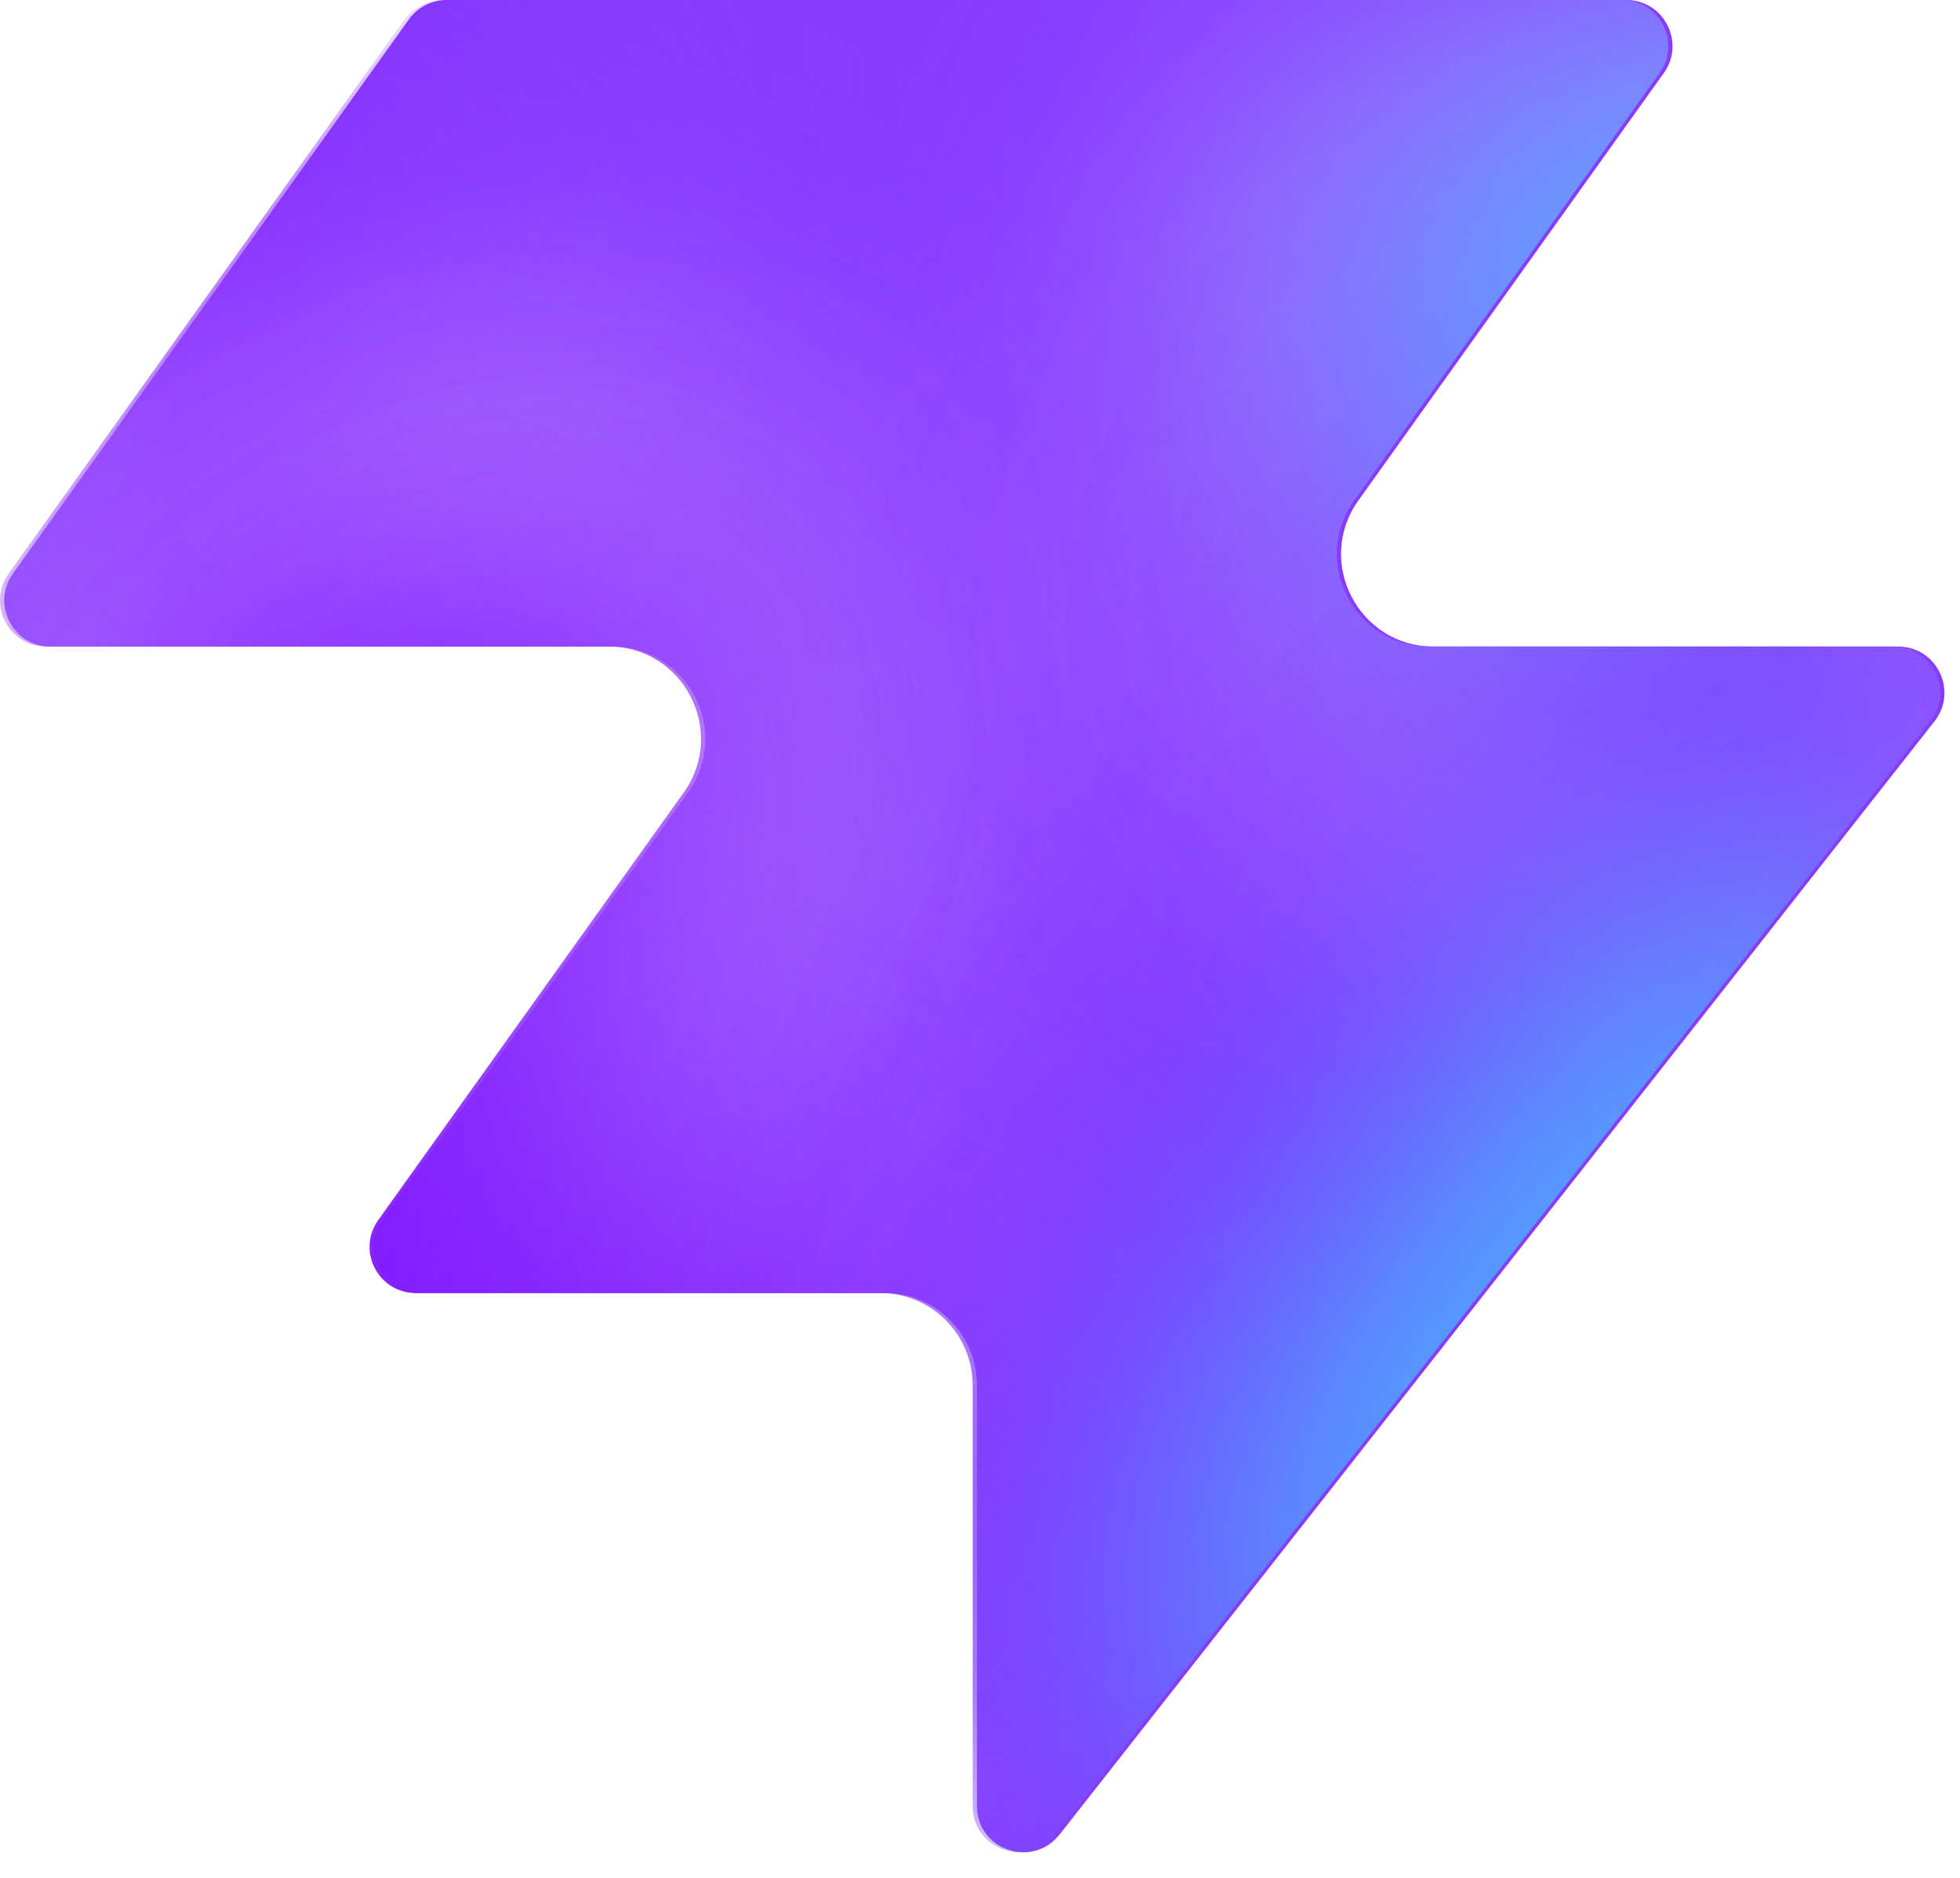
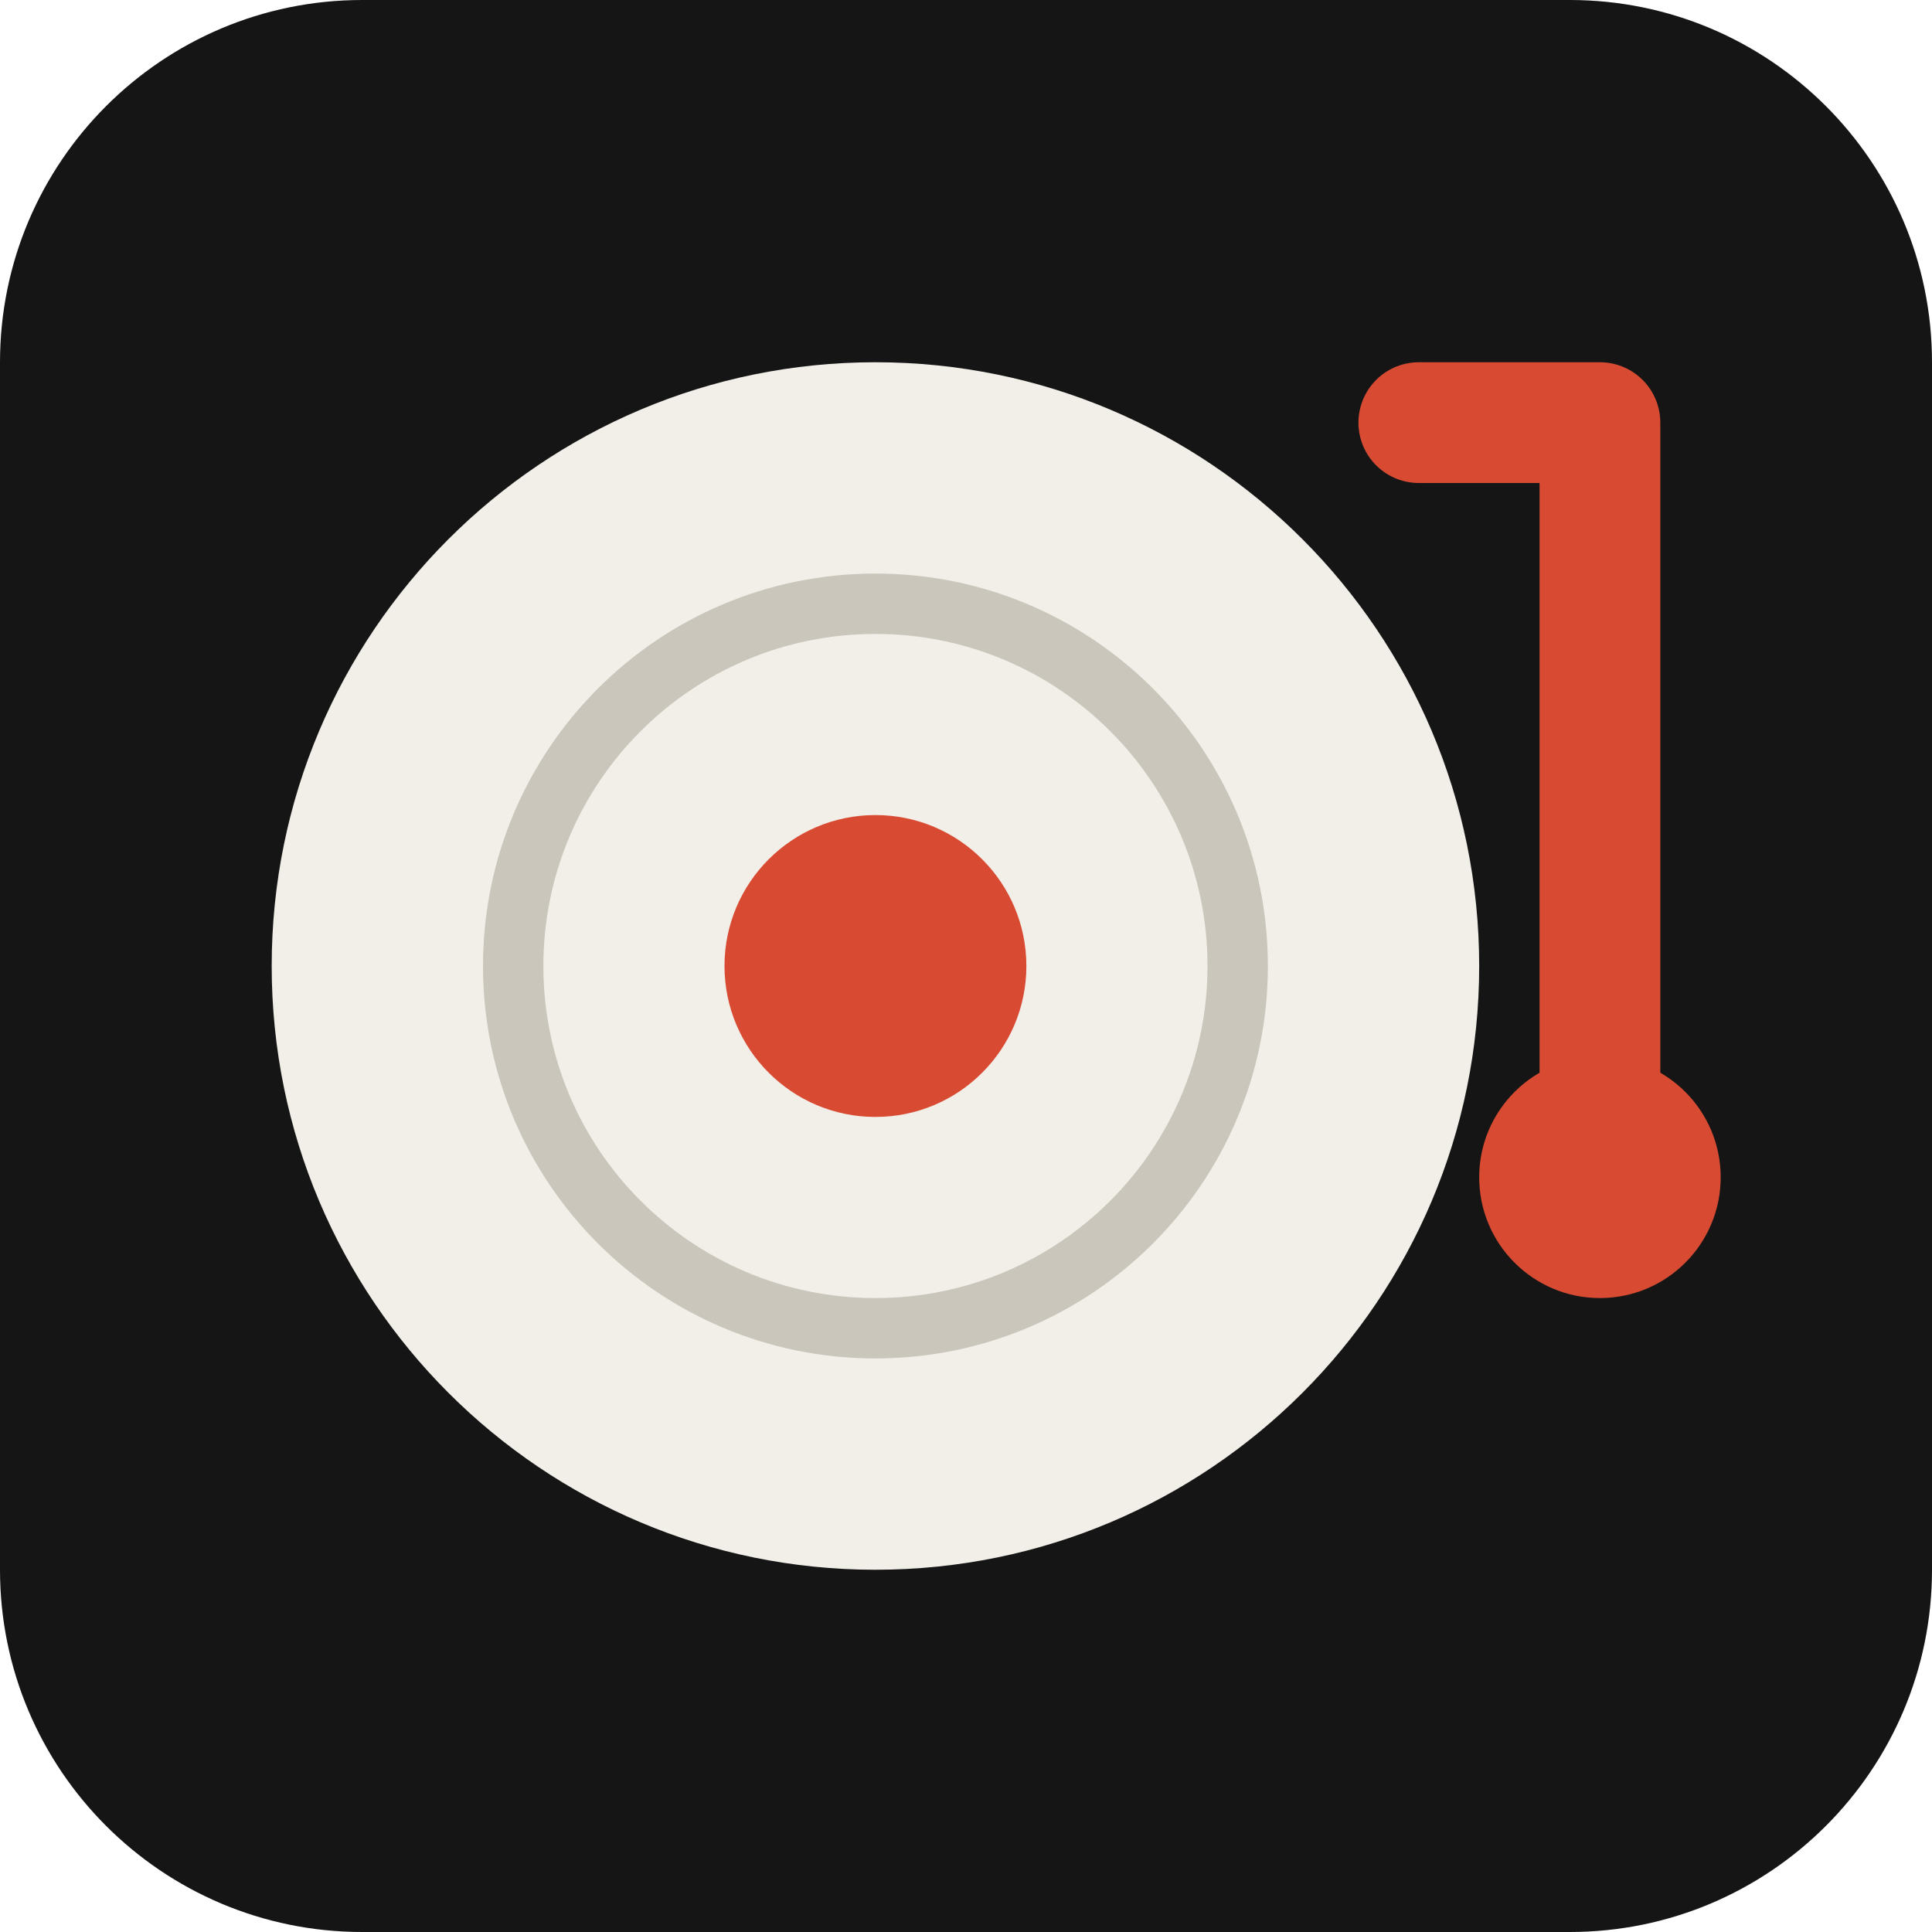
- <svg xmlns="http://www.w3.org/2000/svg" width="48" height="46" fill="none" viewBox="0 0 48 46">
-   <path fill="#863bff" d="M25.946 44.938c-.664.845-2.021.375-2.021-.698V33.937a2.26 2.26 0 0 0-2.262-2.262H10.287c-.92 0-1.456-1.04-.92-1.788l7.48-10.471c1.07-1.497 0-3.578-1.842-3.578H1.237c-.92 0-1.456-1.04-.92-1.788L10.013.474c.214-.297.556-.474.92-.474h28.894c.92 0 1.456 1.04.92 1.788l-7.48 10.471c-1.07 1.498 0 3.579 1.842 3.579h11.377c.943 0 1.473 1.088.89 1.83L25.947 44.94z" style="fill:#863bff;fill:color(display-p3 .525 .23 1);fill-opacity:1" />
-   <mask id="a" width="48" height="46" x="0" y="0" maskUnits="userSpaceOnUse" style="mask-type:alpha">
-     <path fill="#000" d="M25.842 44.938c-.664.844-2.021.375-2.021-.698V33.937a2.26 2.26 0 0 0-2.262-2.262H10.183c-.92 0-1.456-1.04-.92-1.788l7.48-10.471c1.07-1.498 0-3.579-1.842-3.579H1.133c-.92 0-1.456-1.04-.92-1.787L9.91.473c.214-.297.556-.474.92-.474h28.894c.92 0 1.456 1.04.92 1.788l-7.48 10.471c-1.07 1.498 0 3.578 1.842 3.578h11.377c.943 0 1.473 1.088.89 1.832L25.843 44.94z" style="fill:#000;fill-opacity:1" />
-   </mask>
-   <g mask="url(#a)">
-     <g filter="url(#b)">
-       <ellipse cx="5.508" cy="14.704" fill="#ede6ff" rx="5.508" ry="14.704" style="fill:#ede6ff;fill:color(display-p3 .927 .903 1);fill-opacity:1" transform="matrix(.00324 1 1 -.00324 -4.47 31.516)" />
-     </g>
-     <g filter="url(#c)">
-       <ellipse cx="10.399" cy="29.851" fill="#ede6ff" rx="10.399" ry="29.851" style="fill:#ede6ff;fill:color(display-p3 .927 .903 1);fill-opacity:1" transform="matrix(.00324 1 1 -.00324 -39.328 7.883)" />
-     </g>
-     <g filter="url(#d)">
-       <ellipse cx="5.508" cy="30.487" fill="#7e14ff" rx="5.508" ry="30.487" style="fill:#7e14ff;fill:color(display-p3 .492 .077 1);fill-opacity:1" transform="rotate(89.814 -25.913 -14.639)scale(1 -1)" />
-     </g>
-     <g filter="url(#e)">
-       <ellipse cx="5.508" cy="30.599" fill="#7e14ff" rx="5.508" ry="30.599" style="fill:#7e14ff;fill:color(display-p3 .492 .077 1);fill-opacity:1" transform="rotate(89.814 -32.644 -3.334)scale(1 -1)" />
-     </g>
-     <g filter="url(#f)">
-       <ellipse cx="5.508" cy="30.599" fill="#7e14ff" rx="5.508" ry="30.599" style="fill:#7e14ff;fill:color(display-p3 .492 .077 1);fill-opacity:1" transform="matrix(.00324 1 1 -.00324 -34.34 30.47)" />
-     </g>
-     <g filter="url(#g)">
-       <ellipse cx="14.072" cy="22.078" fill="#ede6ff" rx="14.072" ry="22.078" style="fill:#ede6ff;fill:color(display-p3 .927 .903 1);fill-opacity:1" transform="rotate(93.35 24.506 48.493)scale(-1 1)" />
-     </g>
-     <g filter="url(#h)">
-       <ellipse cx="3.47" cy="21.501" fill="#7e14ff" rx="3.47" ry="21.501" style="fill:#7e14ff;fill:color(display-p3 .492 .077 1);fill-opacity:1" transform="rotate(89.009 28.708 47.59)scale(-1 1)" />
-     </g>
-     <g filter="url(#i)">
-       <ellipse cx="3.47" cy="21.501" fill="#7e14ff" rx="3.47" ry="21.501" style="fill:#7e14ff;fill:color(display-p3 .492 .077 1);fill-opacity:1" transform="rotate(89.009 28.708 47.59)scale(-1 1)" />
-     </g>
-     <g filter="url(#j)">
-       <ellipse cx=".387" cy="8.972" fill="#7e14ff" rx="4.407" ry="29.108" style="fill:#7e14ff;fill:color(display-p3 .492 .077 1);fill-opacity:1" transform="rotate(39.51 .387 8.972)" />
-     </g>
-     <g filter="url(#k)">
-       <ellipse cx="47.523" cy="-6.092" fill="#7e14ff" rx="4.407" ry="29.108" style="fill:#7e14ff;fill:color(display-p3 .492 .077 1);fill-opacity:1" transform="rotate(37.892 47.523 -6.092)" />
-     </g>
-     <g filter="url(#l)">
-       <ellipse cx="41.412" cy="6.333" fill="#47bfff" rx="5.971" ry="9.665" style="fill:#47bfff;fill:color(display-p3 .28 .748 1);fill-opacity:1" transform="rotate(37.892 41.412 6.333)" />
-     </g>
-     <g filter="url(#m)">
-       <ellipse cx="-1.879" cy="38.332" fill="#7e14ff" rx="4.407" ry="29.108" style="fill:#7e14ff;fill:color(display-p3 .492 .077 1);fill-opacity:1" transform="rotate(37.892 -1.88 38.332)" />
-     </g>
-     <g filter="url(#n)">
-       <ellipse cx="-1.879" cy="38.332" fill="#7e14ff" rx="4.407" ry="29.108" style="fill:#7e14ff;fill:color(display-p3 .492 .077 1);fill-opacity:1" transform="rotate(37.892 -1.88 38.332)" />
-     </g>
-     <g filter="url(#o)">
-       <ellipse cx="35.651" cy="29.907" fill="#7e14ff" rx="4.407" ry="29.108" style="fill:#7e14ff;fill:color(display-p3 .492 .077 1);fill-opacity:1" transform="rotate(37.892 35.651 29.907)" />
-     </g>
-     <g filter="url(#p)">
-       <ellipse cx="38.418" cy="32.4" fill="#47bfff" rx="5.971" ry="15.297" style="fill:#47bfff;fill:color(display-p3 .28 .748 1);fill-opacity:1" transform="rotate(37.892 38.418 32.4)" />
-     </g>
-   </g>
-   <defs>
-     <filter id="b" width="60.045" height="41.654" x="-19.77" y="16.149" color-interpolation-filters="sRGB" filterUnits="userSpaceOnUse">
-       <feFlood flood-opacity="0" result="BackgroundImageFix" />
-       <feBlend in="SourceGraphic" in2="BackgroundImageFix" result="shape" />
-       <feGaussianBlur result="effect1_foregroundBlur_2002_17158" stdDeviation="7.659" />
-     </filter>
-     <filter id="c" width="90.34" height="51.437" x="-54.613" y="-7.533" color-interpolation-filters="sRGB" filterUnits="userSpaceOnUse">
-       <feFlood flood-opacity="0" result="BackgroundImageFix" />
-       <feBlend in="SourceGraphic" in2="BackgroundImageFix" result="shape" />
-       <feGaussianBlur result="effect1_foregroundBlur_2002_17158" stdDeviation="7.659" />
-     </filter>
-     <filter id="d" width="79.355" height="29.4" x="-49.64" y="2.03" color-interpolation-filters="sRGB" filterUnits="userSpaceOnUse">
-       <feFlood flood-opacity="0" result="BackgroundImageFix" />
-       <feBlend in="SourceGraphic" in2="BackgroundImageFix" result="shape" />
-       <feGaussianBlur result="effect1_foregroundBlur_2002_17158" stdDeviation="4.596" />
-     </filter>
-     <filter id="e" width="79.579" height="29.4" x="-45.045" y="20.029" color-interpolation-filters="sRGB" filterUnits="userSpaceOnUse">
-       <feFlood flood-opacity="0" result="BackgroundImageFix" />
-       <feBlend in="SourceGraphic" in2="BackgroundImageFix" result="shape" />
-       <feGaussianBlur result="effect1_foregroundBlur_2002_17158" stdDeviation="4.596" />
-     </filter>
-     <filter id="f" width="79.579" height="29.4" x="-43.513" y="21.178" color-interpolation-filters="sRGB" filterUnits="userSpaceOnUse">
-       <feFlood flood-opacity="0" result="BackgroundImageFix" />
-       <feBlend in="SourceGraphic" in2="BackgroundImageFix" result="shape" />
-       <feGaussianBlur result="effect1_foregroundBlur_2002_17158" stdDeviation="4.596" />
-     </filter>
-     <filter id="g" width="74.749" height="58.852" x="15.756" y="-17.901" color-interpolation-filters="sRGB" filterUnits="userSpaceOnUse">
-       <feFlood flood-opacity="0" result="BackgroundImageFix" />
-       <feBlend in="SourceGraphic" in2="BackgroundImageFix" result="shape" />
-       <feGaussianBlur result="effect1_foregroundBlur_2002_17158" stdDeviation="7.659" />
-     </filter>
-     <filter id="h" width="61.377" height="25.362" x="23.548" y="2.284" color-interpolation-filters="sRGB" filterUnits="userSpaceOnUse">
-       <feFlood flood-opacity="0" result="BackgroundImageFix" />
-       <feBlend in="SourceGraphic" in2="BackgroundImageFix" result="shape" />
-       <feGaussianBlur result="effect1_foregroundBlur_2002_17158" stdDeviation="4.596" />
-     </filter>
-     <filter id="i" width="61.377" height="25.362" x="23.548" y="2.284" color-interpolation-filters="sRGB" filterUnits="userSpaceOnUse">
-       <feFlood flood-opacity="0" result="BackgroundImageFix" />
-       <feBlend in="SourceGraphic" in2="BackgroundImageFix" result="shape" />
-       <feGaussianBlur result="effect1_foregroundBlur_2002_17158" stdDeviation="4.596" />
-     </filter>
-     <filter id="j" width="56.045" height="63.649" x="-27.636" y="-22.853" color-interpolation-filters="sRGB" filterUnits="userSpaceOnUse">
-       <feFlood flood-opacity="0" result="BackgroundImageFix" />
-       <feBlend in="SourceGraphic" in2="BackgroundImageFix" result="shape" />
-       <feGaussianBlur result="effect1_foregroundBlur_2002_17158" stdDeviation="4.596" />
-     </filter>
-     <filter id="k" width="54.814" height="64.646" x="20.116" y="-38.415" color-interpolation-filters="sRGB" filterUnits="userSpaceOnUse">
-       <feFlood flood-opacity="0" result="BackgroundImageFix" />
-       <feBlend in="SourceGraphic" in2="BackgroundImageFix" result="shape" />
-       <feGaussianBlur result="effect1_foregroundBlur_2002_17158" stdDeviation="4.596" />
-     </filter>
-     <filter id="l" width="33.541" height="35.313" x="24.641" y="-11.323" color-interpolation-filters="sRGB" filterUnits="userSpaceOnUse">
-       <feFlood flood-opacity="0" result="BackgroundImageFix" />
-       <feBlend in="SourceGraphic" in2="BackgroundImageFix" result="shape" />
-       <feGaussianBlur result="effect1_foregroundBlur_2002_17158" stdDeviation="4.596" />
-     </filter>
-     <filter id="m" width="54.814" height="64.646" x="-29.286" y="6.009" color-interpolation-filters="sRGB" filterUnits="userSpaceOnUse">
-       <feFlood flood-opacity="0" result="BackgroundImageFix" />
-       <feBlend in="SourceGraphic" in2="BackgroundImageFix" result="shape" />
-       <feGaussianBlur result="effect1_foregroundBlur_2002_17158" stdDeviation="4.596" />
-     </filter>
-     <filter id="n" width="54.814" height="64.646" x="-29.286" y="6.009" color-interpolation-filters="sRGB" filterUnits="userSpaceOnUse">
-       <feFlood flood-opacity="0" result="BackgroundImageFix" />
-       <feBlend in="SourceGraphic" in2="BackgroundImageFix" result="shape" />
-       <feGaussianBlur result="effect1_foregroundBlur_2002_17158" stdDeviation="4.596" />
-     </filter>
-     <filter id="o" width="54.814" height="64.646" x="8.244" y="-2.416" color-interpolation-filters="sRGB" filterUnits="userSpaceOnUse">
-       <feFlood flood-opacity="0" result="BackgroundImageFix" />
-       <feBlend in="SourceGraphic" in2="BackgroundImageFix" result="shape" />
-       <feGaussianBlur result="effect1_foregroundBlur_2002_17158" stdDeviation="4.596" />
-     </filter>
-     <filter id="p" width="39.409" height="43.623" x="18.713" y="10.588" color-interpolation-filters="sRGB" filterUnits="userSpaceOnUse">
-       <feFlood flood-opacity="0" result="BackgroundImageFix" />
-       <feBlend in="SourceGraphic" in2="BackgroundImageFix" result="shape" />
-       <feGaussianBlur result="effect1_foregroundBlur_2002_17158" stdDeviation="4.596" />
-     </filter>
-   </defs>
+ <svg xmlns="http://www.w3.org/2000/svg" viewBox="0 0 64 64">
+   <rect width="64" height="64" rx="12" fill="#151515" />
+   <circle cx="29" cy="32" r="20" fill="#f2efe8" />
+   <circle cx="29" cy="32" r="12" fill="none" stroke="#cbc6bc" stroke-width="2" />
+   <circle cx="29" cy="32" r="5" fill="#d84b32" />
+   <path d="M47 14h6v22" fill="none" stroke="#d84b32" stroke-width="4" stroke-linecap="round" stroke-linejoin="round" />
+   <circle cx="53" cy="39" r="4" fill="#d84b32" />
</svg>
